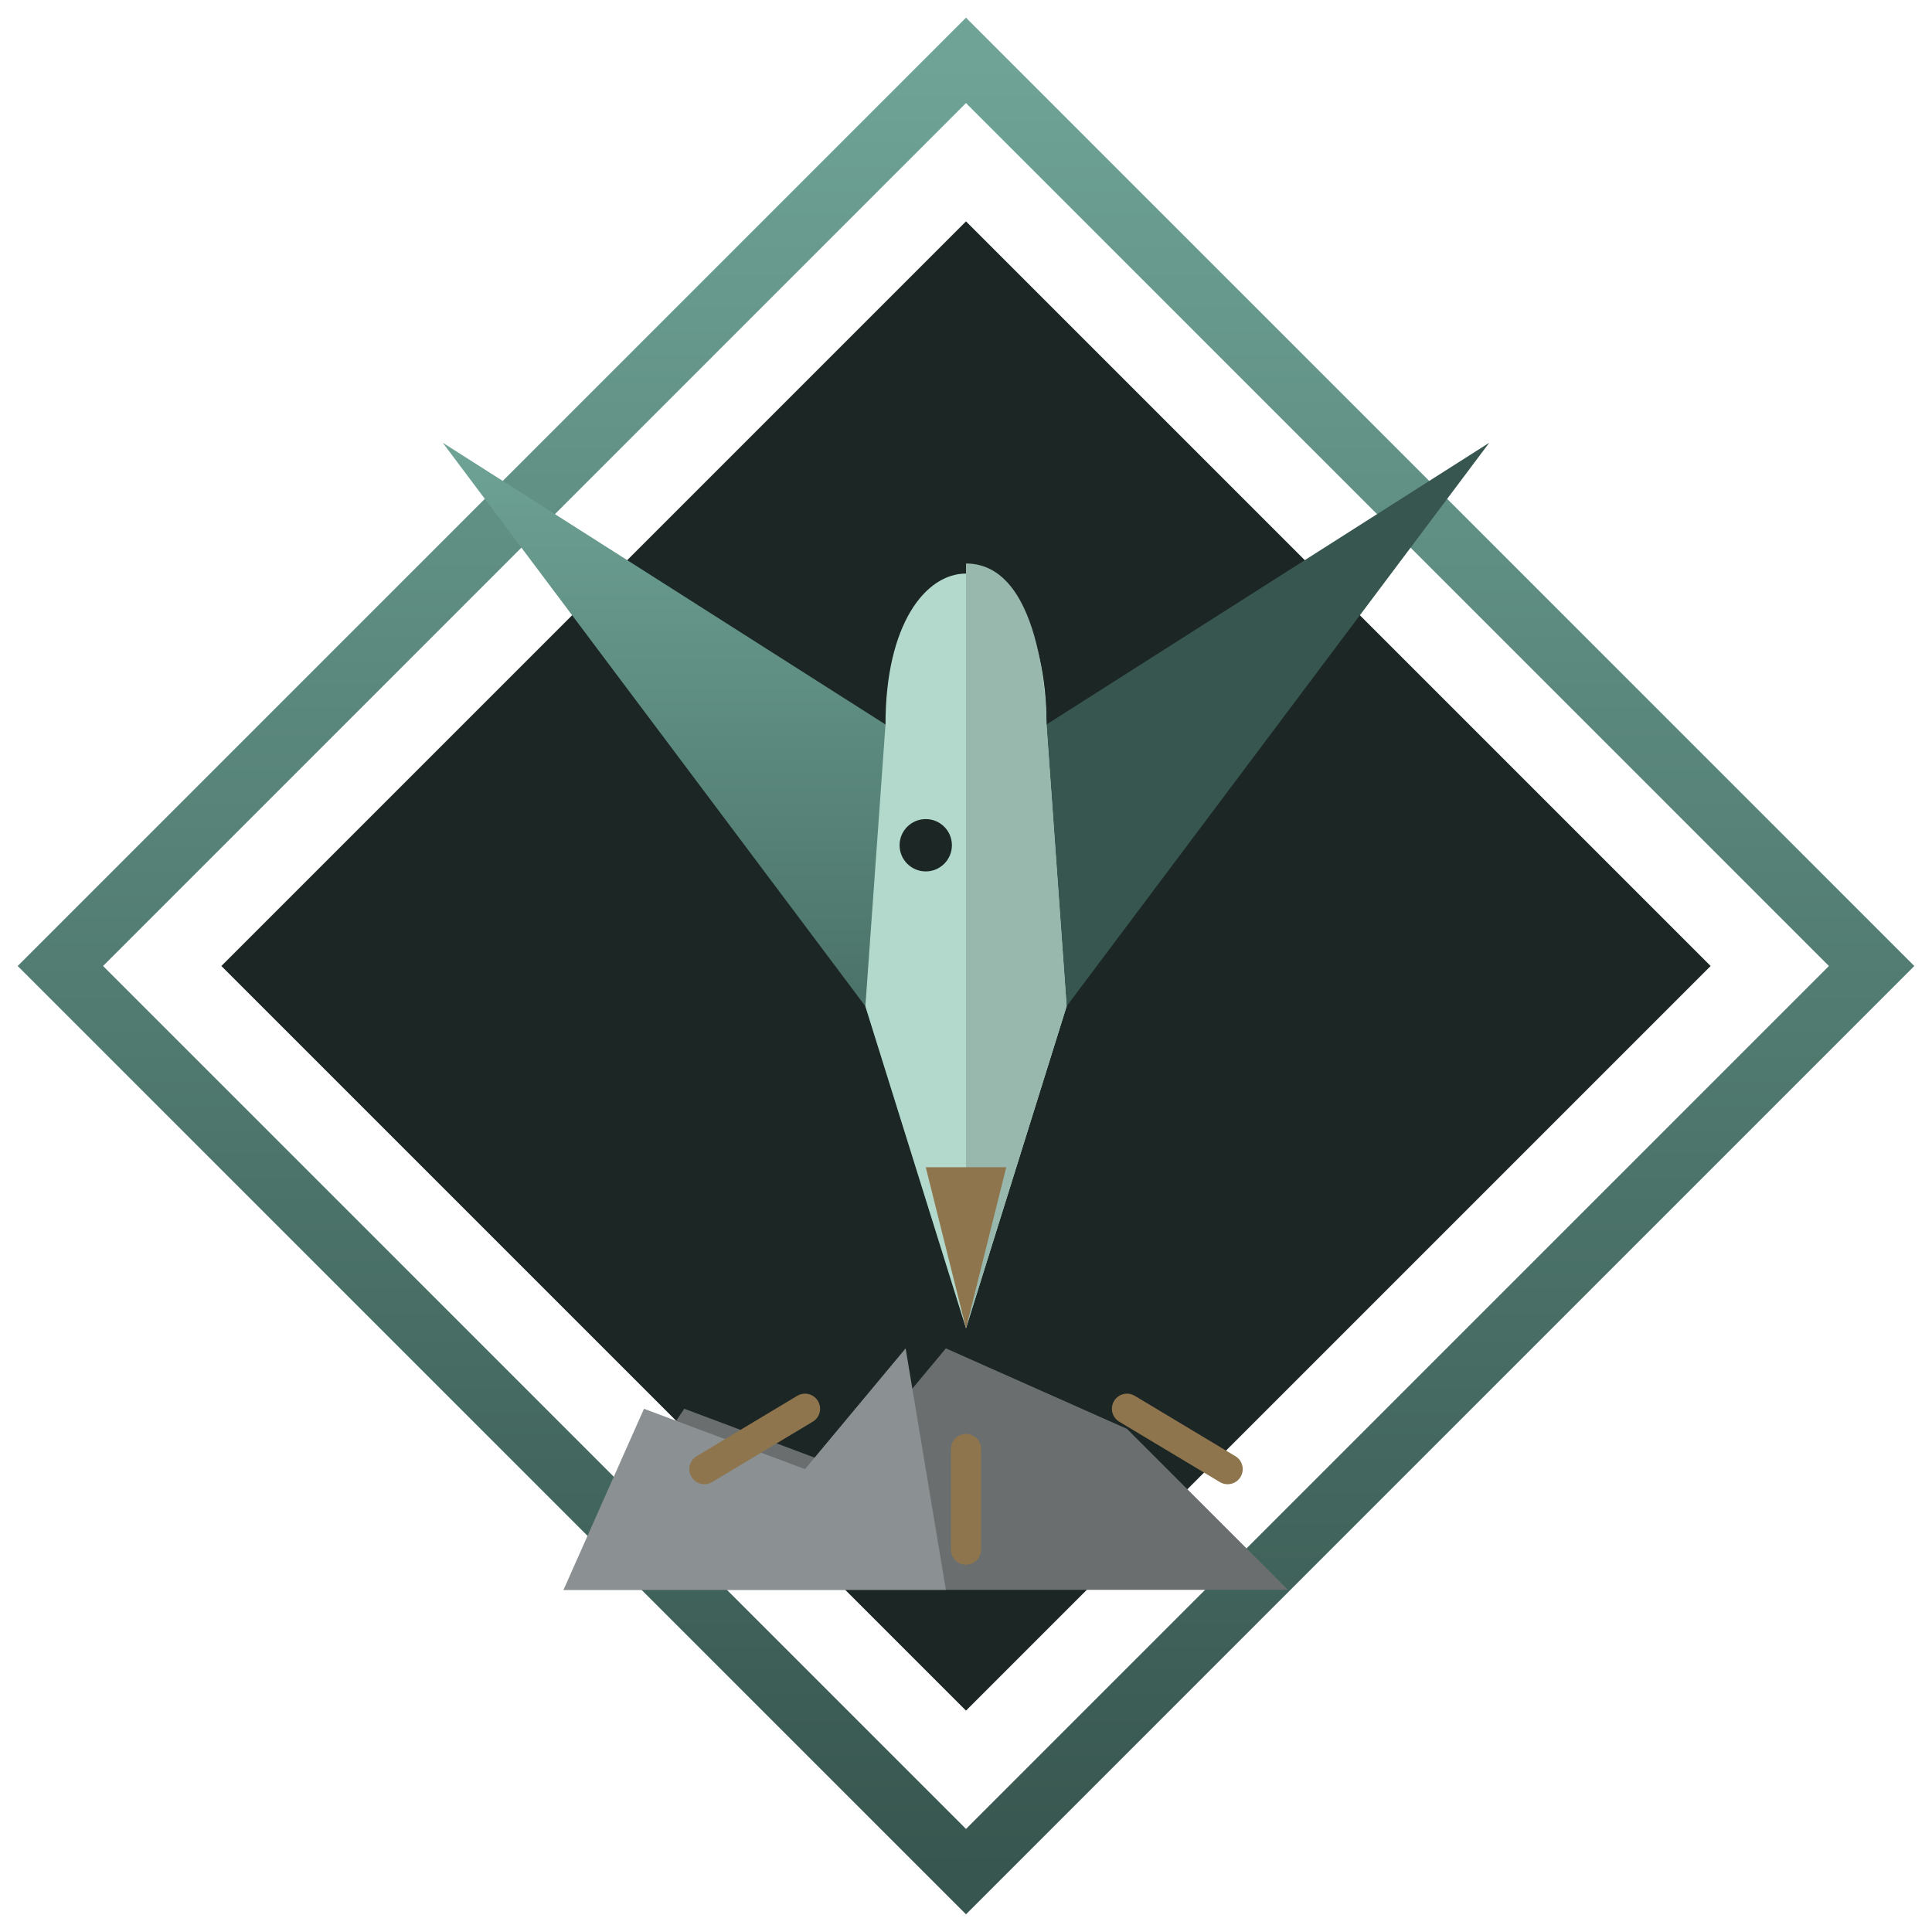
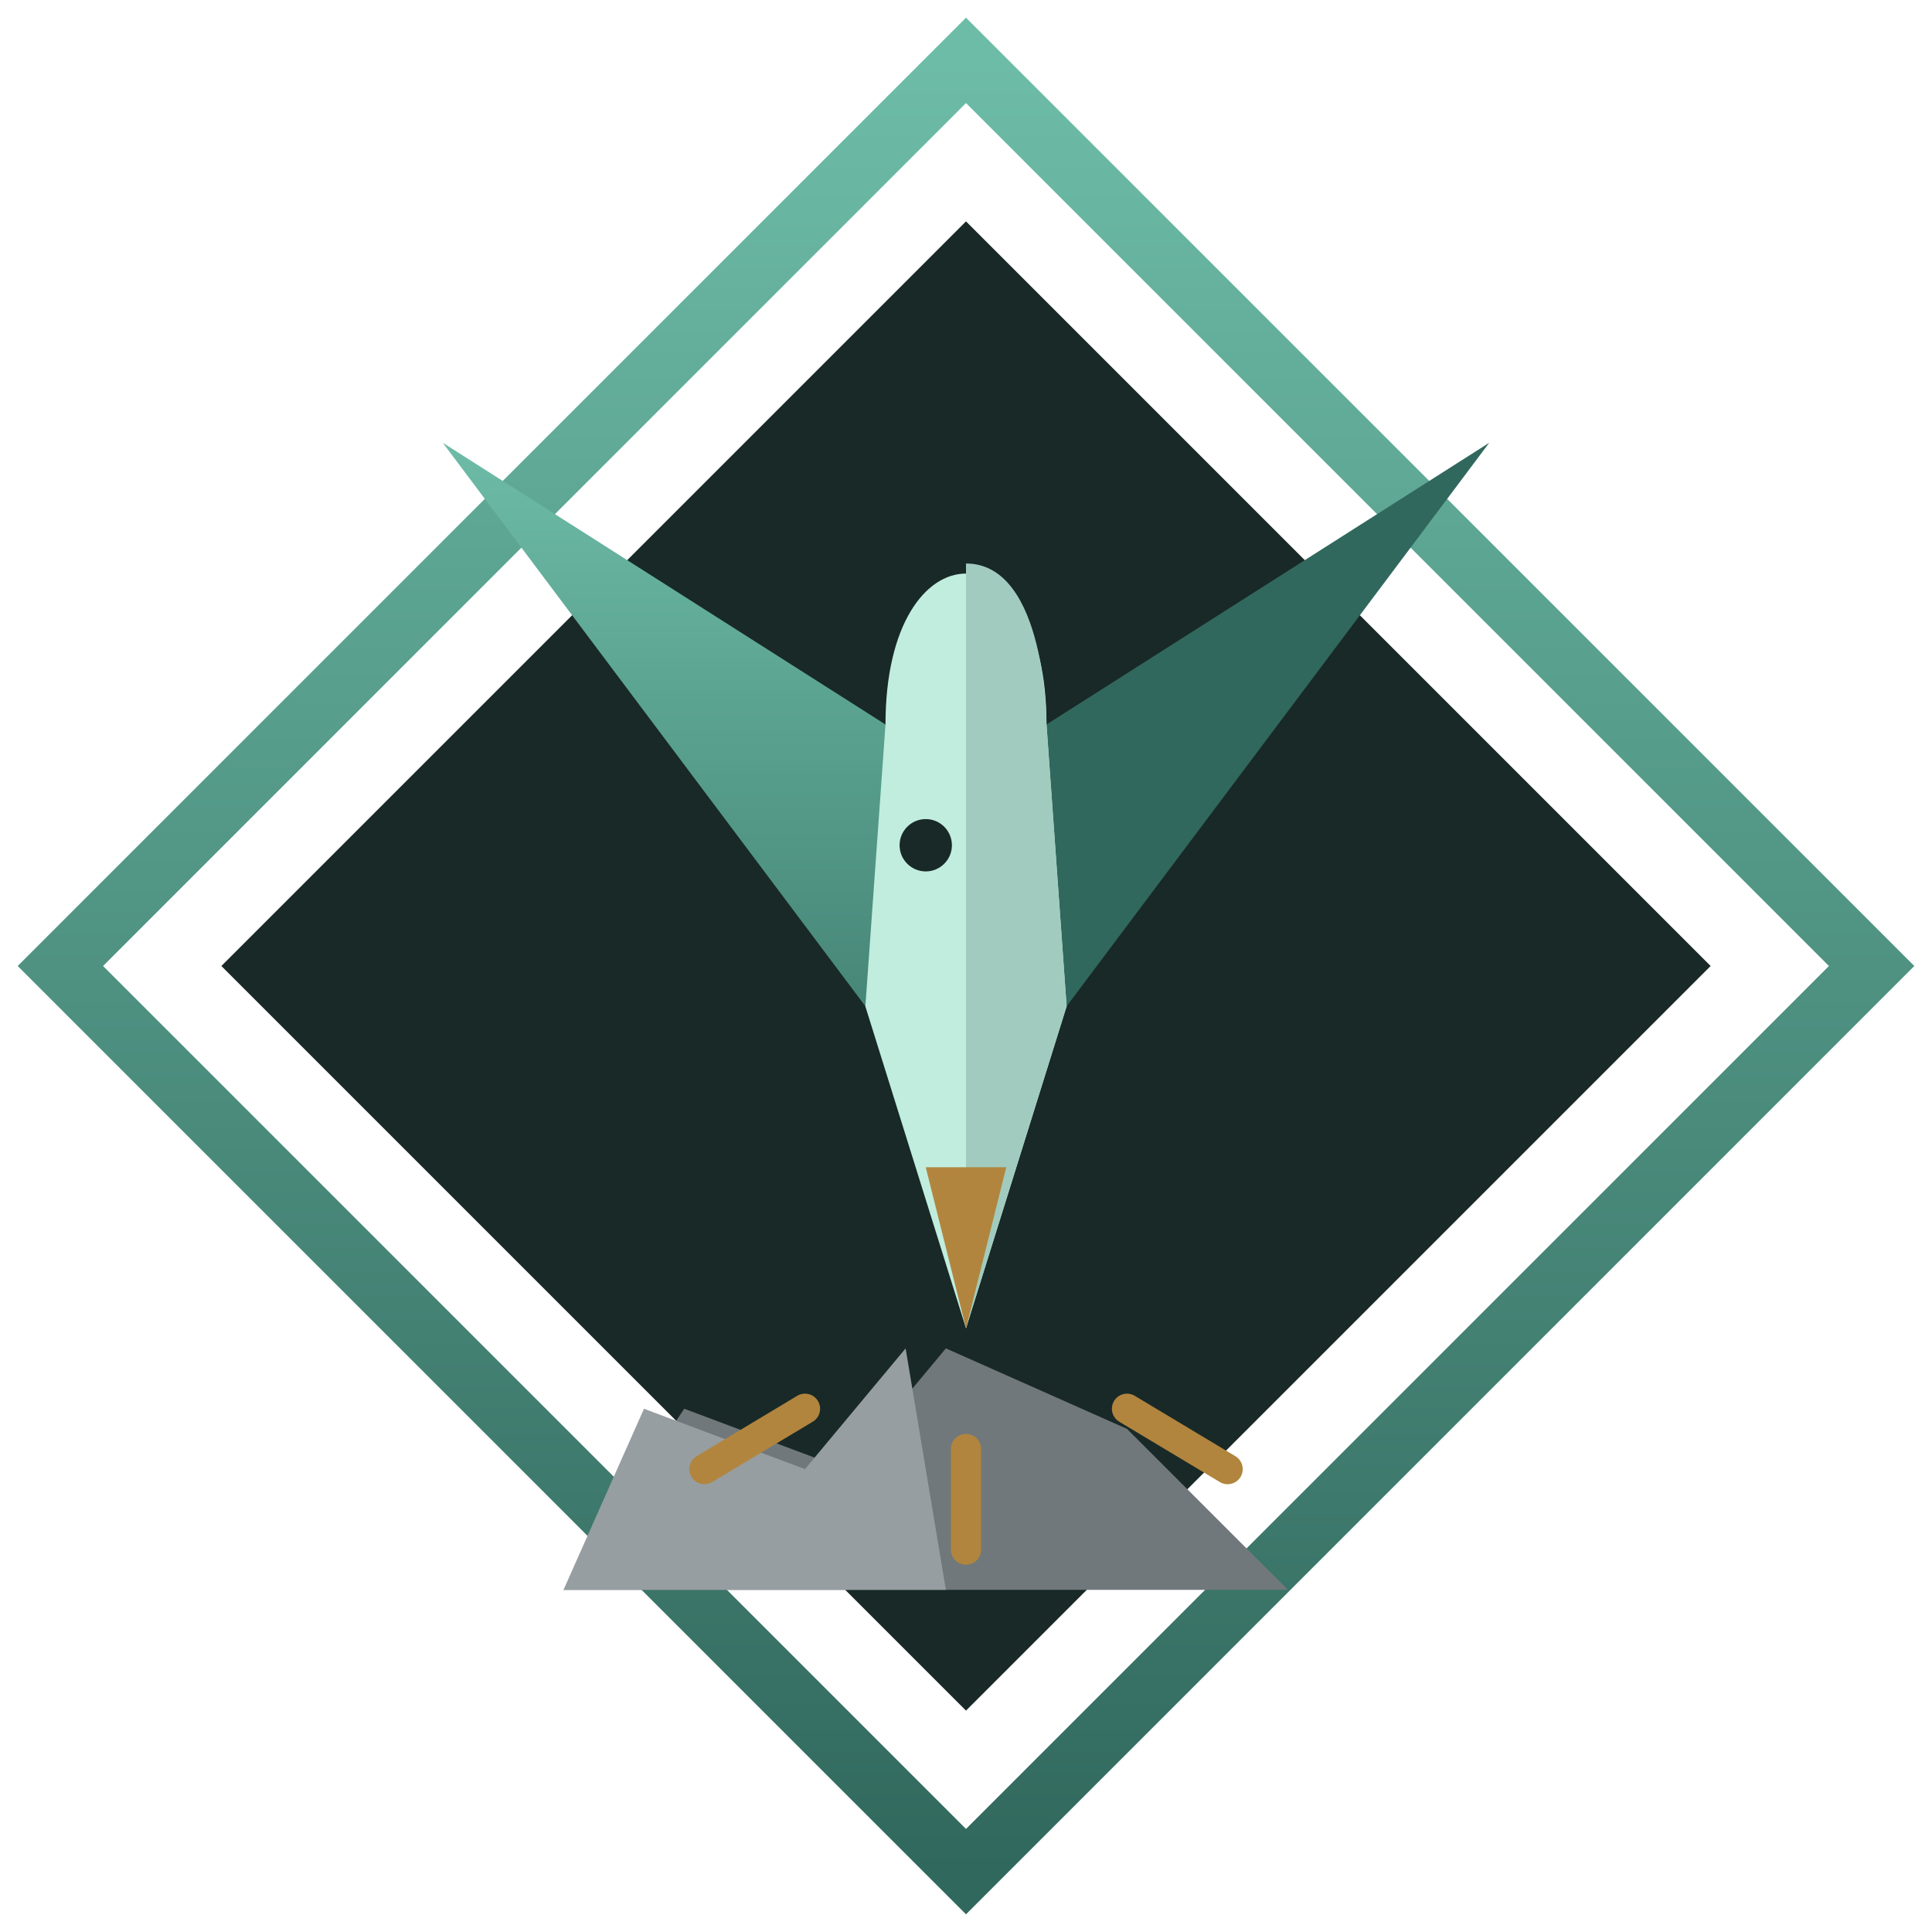
<svg xmlns="http://www.w3.org/2000/svg" viewBox="0 0 96 96">
  <defs>
    <linearGradient id="co-a" x1="0" y1="0" x2="0" y2="1">
-       <stop offset="0" stop-color="#6ea395" />
-       <stop offset="1" stop-color="#37564f" />
+       <stop offset="0" stop-color="#6dbca7" />
+       <stop offset="1" stop-color="#31685d" />
    </linearGradient>
  </defs>
  <path d="M48 3 L93 48 L48 93 L3 48 Z" fill="none" stroke="url(#co-a)" stroke-width="3" />
-   <path d="M48 11 L85 48 L48 85 L11 48 Z" fill="#1c2625" />
-   <path d="M30 85l6-9 8 3 5-6 9 4 8 8z" transform="translate(-2 -6)" fill="#6a6e6f" />
-   <path d="M34 76l8 3 5-6 2 12H30z" transform="translate(-2 -6)" fill="#8b9193" />
+   <path d="M48 11 L85 48 L48 85 L11 48 Z" fill="#192927" />
+   <path d="M30 85l6-9 8 3 5-6 9 4 8 8z" transform="translate(-2 -6)" fill="#71787b" />
+   <path d="M34 76l8 3 5-6 2 12H30z" transform="translate(-2 -6)" fill="#969ea1" />
  <path d="M48 66 L43 50 L22 22 L44 36 Z" fill="url(#co-a)" />
-   <path d="M48 66 L53 50 L74 22 L52 36 Z" fill="#37564f" />
-   <path d="M44 36 C44 26 52 26 52 36 L53 50 L48 66 L43 50 Z" fill="#b3d9cc" />
-   <path d="M48 28 C52 28 52 36 52 36 L53 50 L48 66 Z" fill="#98b7ad" />
-   <circle cx="46" cy="42" r="1.300" fill="#1c2625" />
-   <path d="M48 66l-2-8h4z" fill="#8e754e" />
-   <g stroke="#8e754e" stroke-width="1.500" stroke-linecap="round">
+   <path d="M48 66 L53 50 L74 22 L52 36 Z" fill="#31685d" />
+   <path d="M44 36 C44 26 52 26 52 36 L53 50 L48 66 L43 50 Z" fill="#c1edde" />
+   <path d="M48 28 C52 28 52 36 52 36 L53 50 L48 66 Z" fill="#a1cbbe" />
+   <circle cx="46" cy="42" r="1.300" fill="#192927" />
+   <path d="M48 66l-2-8h4z" fill="#b1853e" />
+   <g stroke="#b1853e" stroke-width="1.500" stroke-linecap="round">
    <path d="M40 70l-5 3M56 70l5 3M48 72v5" />
  </g>
</svg>
